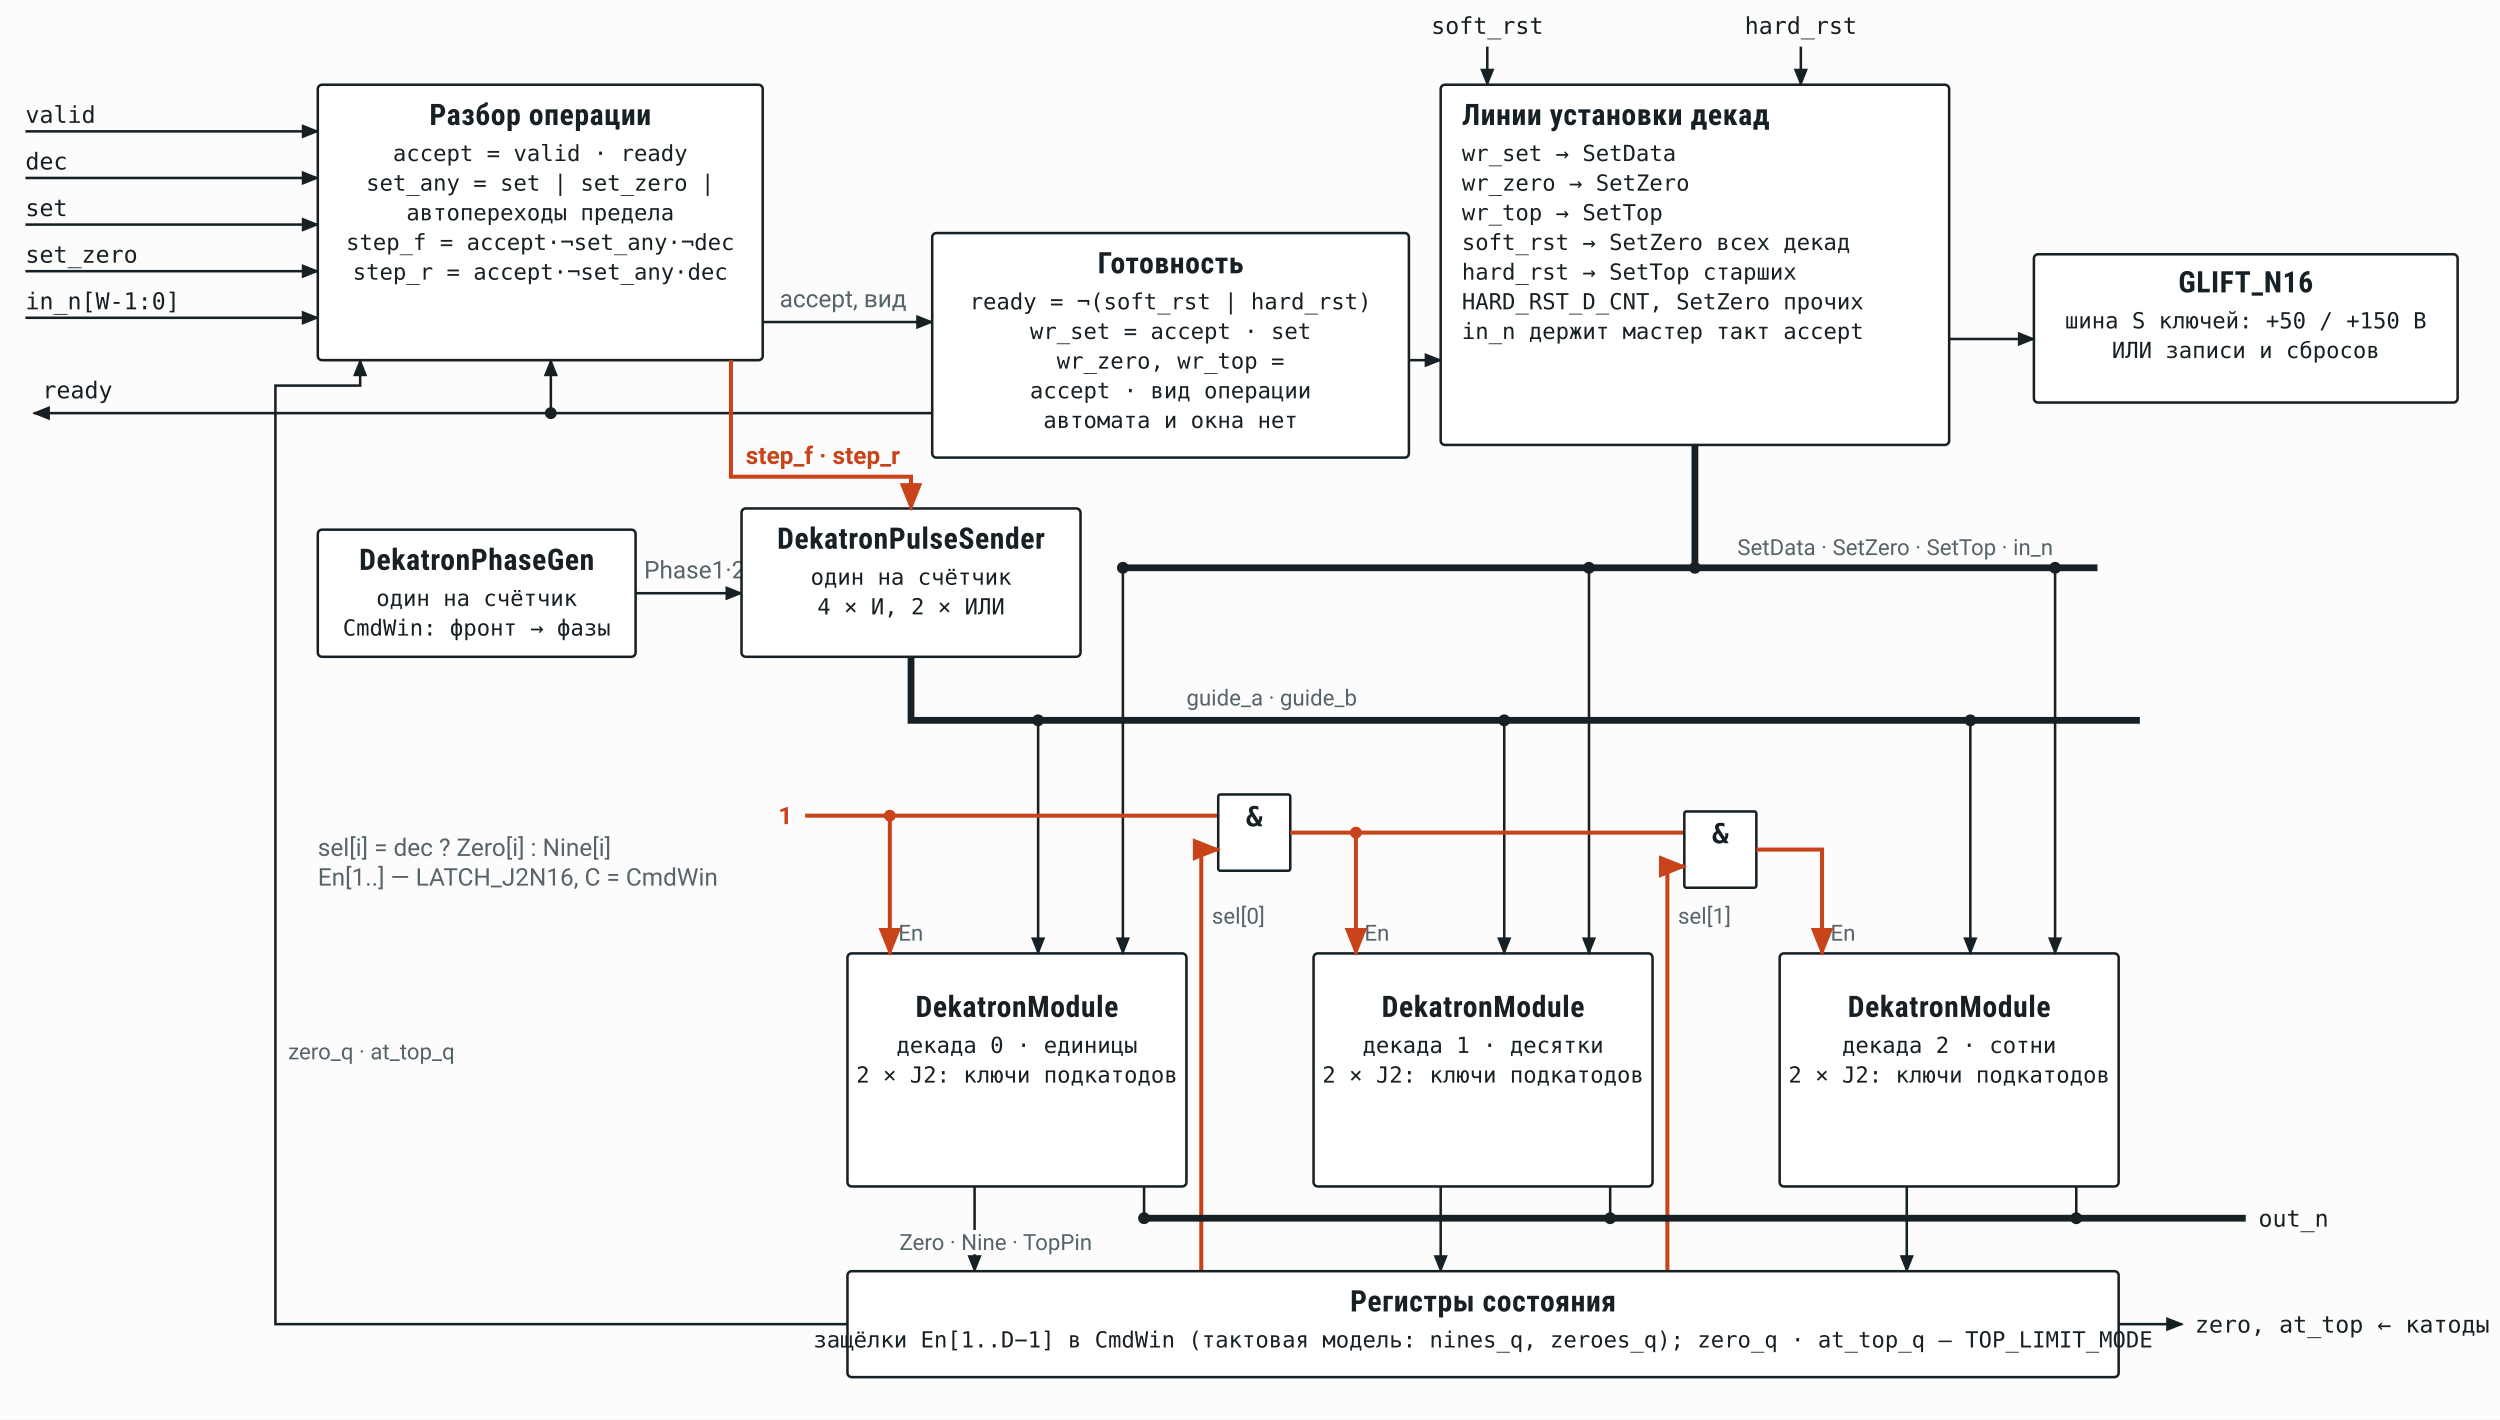
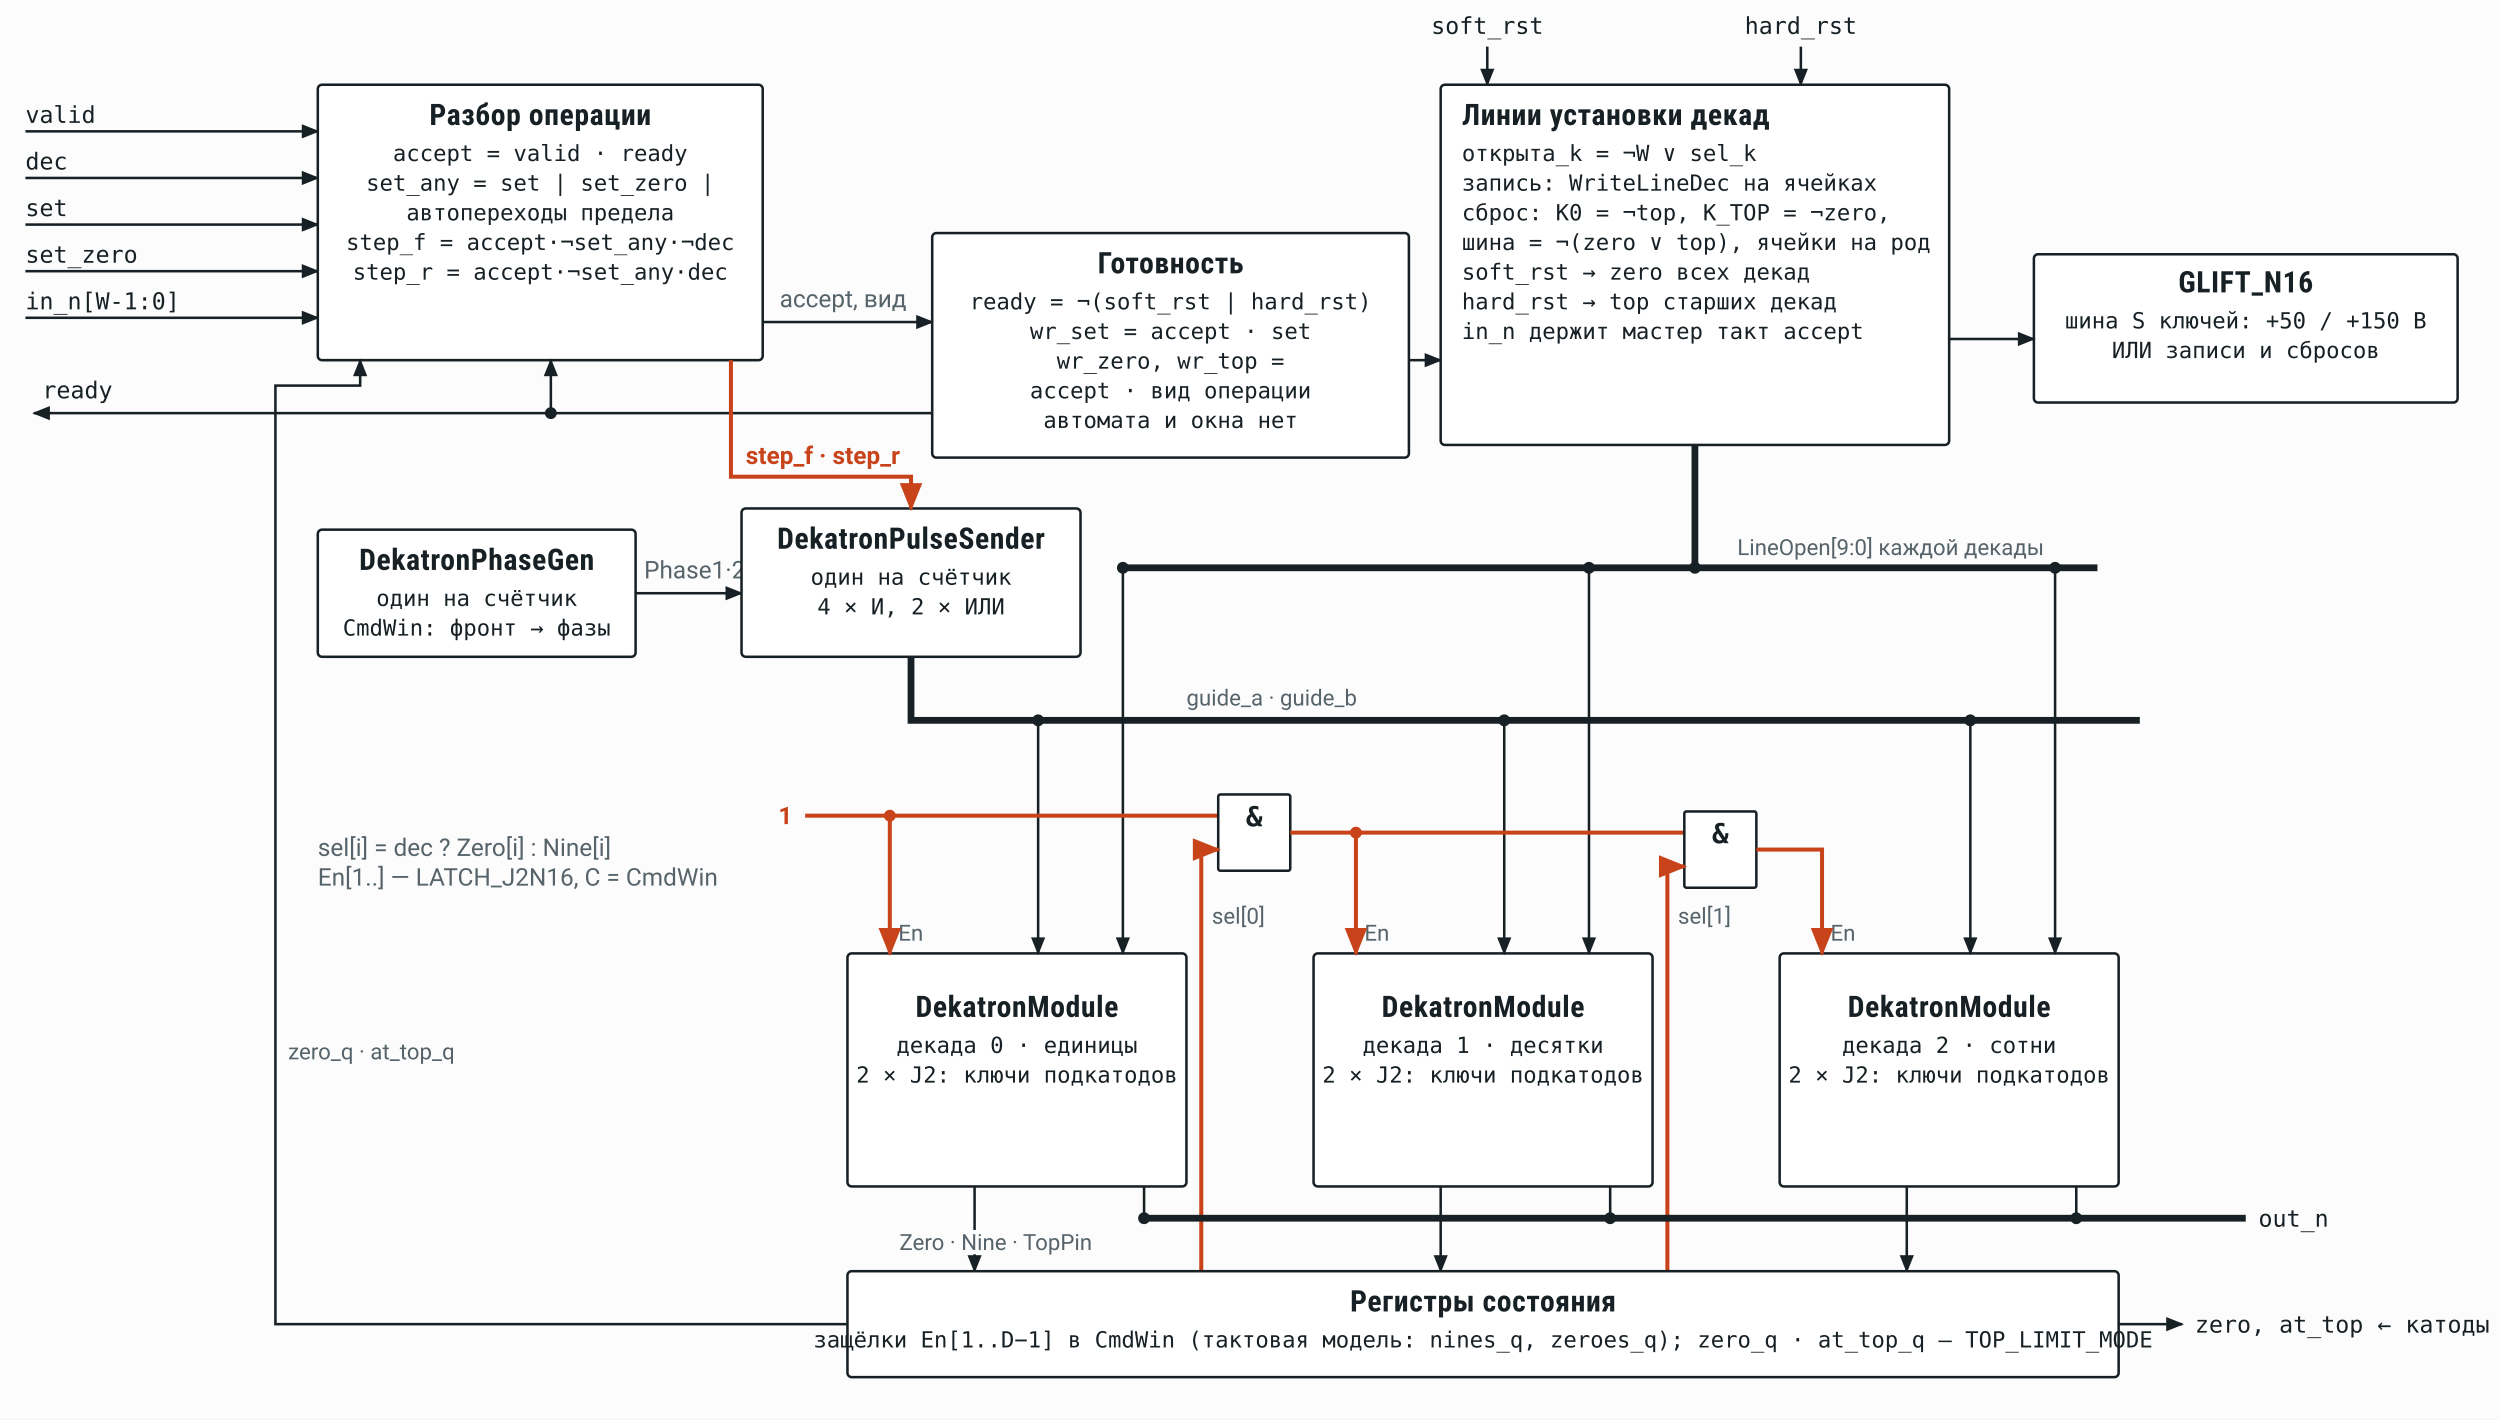
<svg xmlns="http://www.w3.org/2000/svg" viewBox="0 0 1180 670" width="1180" height="670" class="dg" role="img" aria-label="Декатронный счётчик на трёх декадах: разбор операции по Valid/Ready, готовность без автомата, разводка линий установки и физических сбросов по декадам, общие генератор фаз и формирователь импульсов, цепочка разрешений декад с катодов, по защёлке на декаду, прозрачной в окне команды CmdWin.">
  <style>
.dg { color: #172024; display: block; height: auto; color: #172024; }
.dg text { fill: currentColor; font-family: "PT Sans", "Segoe UI", Roboto, Helvetica, Arial, sans-serif; font-size: 11px; }
.dg .tt { font-family: "PT Sans Narrow", "Arial Narrow", "Roboto Condensed", Arial, sans-serif; font-weight: 700; font-size: 14px; letter-spacing: 0.02em; }
.dg .tm { font-family: "JetBrains Mono", "DejaVu Sans Mono", Consolas, "Liberation Mono", monospace; font-size: 10.5px; }
.dg .tl { fill: #56636a; font-size: 11.5px; }
.dg .tp { font-family: "JetBrains Mono", "DejaVu Sans Mono", Consolas, "Liberation Mono", monospace; font-size: 11px; }
.dg .tpi { font-family: "JetBrains Mono", "DejaVu Sans Mono", Consolas, "Liberation Mono", monospace; font-size: 10px; fill: #56636a; }
.dg .tn { fill: #56636a; font-size: 10.5px; }
.dg .tg { font-family: "JetBrains Mono", "DejaVu Sans Mono", Consolas, "Liberation Mono", monospace; font-size: 13px; font-weight: 700; }
.dg .ts { font-family: "JetBrains Mono", "DejaVu Sans Mono", Consolas, "Liberation Mono", monospace; font-size: 11.5px; font-weight: 600; }
.dg .tf { font-family: "PT Sans Narrow", "Arial Narrow", "Roboto Condensed", Arial, sans-serif; font-size: 13px; letter-spacing: 0.03em; fill: #56636a; }
.dg .tk { font-family: "PT Sans Narrow", "Arial Narrow", "Roboto Condensed", Arial, sans-serif; font-weight: 700; font-size: 14px; }
.dg .ti { font-family: "JetBrains Mono", "DejaVu Sans Mono", Consolas, "Liberation Mono", monospace; font-size: 8.5px; fill: #56636a; }
.dg .tnum { font-family: "JetBrains Mono", "DejaVu Sans Mono", Consolas, "Liberation Mono", monospace; font-size: 11px; font-weight: 700; fill: #c8431a; }
.dg .tacc { fill: #c8431a; font-weight: 700; font-size: 11.5px; }
.dg .blk { fill: #ffffff; stroke: currentColor; stroke-width: 1.2; }
.dg .blk-opt { fill: #ffffff; stroke: currentColor; stroke-width: 1.2; stroke-dasharray: 6 3; }
.dg .blk-acc { fill: rgba(200, 67, 26, 0.13); stroke: #c8431a; stroke-width: 1.6; }
.dg .frame { fill: none; stroke: #56636a; stroke-width: 1; stroke-dasharray: 2 4; }
.dg .w { fill: none; stroke: currentColor; stroke-width: 1.2; }
.dg .wd { fill: none; stroke: currentColor; stroke-width: 1.2; stroke-dasharray: 5 3; }
.dg .wacc { fill: none; stroke: #c8431a; stroke-width: 1.9; }
.dg .wbus { fill: none; stroke: currentColor; stroke-width: 3.2; }
.dg .wthin { fill: none; stroke: #56636a; stroke-width: 1; }
.dg .wv { fill: none; stroke: currentColor; stroke-width: 1.6; }
.dg .wvacc { fill: none; stroke: #c8431a; stroke-width: 2.1; }
.dg .grid { stroke: #c6cfcd; stroke-width: 1; }
.dg .ah { fill: currentColor; }
.dg .ahg { fill: #c8431a; }
.dg .ahw { fill: #a4126e; }
.dg .wwarn { fill: none; stroke: #a4126e; stroke-width: 1.8; stroke-dasharray: 6 3; }
.dg .twarn { fill: #a4126e; font-weight: 700; font-size: 11.5px; }
.dg .tl, .dg .tn, .dg .tacc, .dg .twarn { paint-order: stroke; stroke: #fbfcfb; stroke-width: 4px; stroke-linejoin: round; }
.dg .dot { fill: currentColor; }
.dg .dot-acc { fill: #c8431a; }
.dg .inv { fill: #ffffff; stroke: currentColor; stroke-width: 1.2; }
.dg .st { fill: #ffffff; stroke: currentColor; stroke-width: 1.3; }
.dg .st-acc { fill: rgba(200, 67, 26, 0.13); stroke: #c8431a; stroke-width: 1.9; }
.dg .st-dim { fill: #e3e9e8; stroke: #56636a; stroke-width: 1.1; stroke-dasharray: 4 3; }
.dg .anode { fill: #e3e9e8; stroke: #56636a; stroke-width: 1; }
.dg .kmain { fill: #ffffff; stroke: currentColor; stroke-width: 1.4; }
.dg .kga { fill: #ffffff; stroke: currentColor; stroke-width: 1.2; }
.dg .kgb { fill: #56636a; }
.dg .lit { fill: #c8431a; stroke: #c8431a; }
.dg .halo { fill: rgba(200, 67, 26, 0.13); }
.dg .tgt { fill: none; stroke: #c8431a; stroke-width: 1.3; stroke-dasharray: 3 3; }
.dg .seg { fill: #ffffff; stroke: currentColor; stroke-width: 1.1; }
.dg .seg-acc { fill: rgba(200, 67, 26, 0.13); stroke: #c8431a; stroke-width: 1.4; }
.dg .seg-off { fill: #e3e9e8; stroke: #56636a; stroke-width: 1; }
</style>
  <rect x="0" y="0" width="1180" height="670" fill="#fbfcfb" />
  <defs>
    <marker id="cnt-a" viewBox="0 0 10 10" refX="9" refY="5" markerWidth="7" markerHeight="7" orient="auto-start-reverse">
      <path d="M0,1 L10,5 L0,9 z" fill="#172024" stroke="none" stroke-width="0" class="ah" />
    </marker>
    <marker id="cnt-ag" viewBox="0 0 10 10" refX="9" refY="5" markerWidth="7" markerHeight="7" orient="auto-start-reverse">
      <path d="M0,1 L10,5 L0,9 z" fill="#c8431a" stroke="none" stroke-width="0" class="ahg" />
    </marker>
    <marker id="cnt-aw" viewBox="0 0 10 10" refX="9" refY="5" markerWidth="7" markerHeight="7" orient="auto-start-reverse">
      <path d="M0,1 L10,5 L0,9 z" fill="#a4126e" stroke="none" stroke-width="0" class="ahw" />
    </marker>
  </defs>
  <g transform="translate(0,0)">
    <text x="12" y="58" fill="#172024" font-size="11" font-family="sans-serif" class="tp" text-anchor="start">valid</text>
    <polyline points="12,62 150,62" fill="none" stroke="#172024" stroke-width="1.2" class="w" marker-end="url(#cnt-a)" />
    <text x="12" y="80" fill="#172024" font-size="11" font-family="sans-serif" class="tp" text-anchor="start">dec</text>
    <polyline points="12,84 150,84" fill="none" stroke="#172024" stroke-width="1.2" class="w" marker-end="url(#cnt-a)" />
    <text x="12" y="102" fill="#172024" font-size="11" font-family="sans-serif" class="tp" text-anchor="start">set</text>
    <polyline points="12,106 150,106" fill="none" stroke="#172024" stroke-width="1.2" class="w" marker-end="url(#cnt-a)" />
    <text x="12" y="124" fill="#172024" font-size="11" font-family="sans-serif" class="tp" text-anchor="start">set_zero</text>
    <polyline points="12,128 150,128" fill="none" stroke="#172024" stroke-width="1.2" class="w" marker-end="url(#cnt-a)" />
    <text x="12" y="146" fill="#172024" font-size="11" font-family="sans-serif" class="tp" text-anchor="start">in_n[W-1:0]</text>
    <polyline points="12,150 150,150" fill="none" stroke="#172024" stroke-width="1.2" class="w" marker-end="url(#cnt-a)" />
    <rect x="150" y="40" width="210" height="130" rx="2" fill="#ffffff" stroke="#172024" stroke-width="1.2" class="blk" />
    <text x="255" y="59" fill="#172024" font-size="14" font-family="sans-serif" class="tt" text-anchor="middle">Разбор операции</text>
    <text x="255" y="76" fill="#172024" font-size="11" font-family="sans-serif" class="tm" text-anchor="middle">accept = valid · ready</text>
    <text x="255" y="90" fill="#172024" font-size="11" font-family="sans-serif" class="tm" text-anchor="middle">set_any = set | set_zero |</text>
    <text x="255" y="104" fill="#172024" font-size="11" font-family="sans-serif" class="tm" text-anchor="middle">автопереходы предела</text>
    <text x="255" y="118" fill="#172024" font-size="11" font-family="sans-serif" class="tm" text-anchor="middle">step_f = accept·¬set_any·¬dec</text>
    <text x="255" y="132" fill="#172024" font-size="11" font-family="sans-serif" class="tm" text-anchor="middle">step_r = accept·¬set_any·dec</text>
    <polyline points="360,152 440,152" fill="none" stroke="#172024" stroke-width="1.2" class="w" marker-end="url(#cnt-a)" />
    <text x="368" y="145" fill="#56636a" font-size="11" font-family="sans-serif" class="tl" text-anchor="start">accept, вид</text>
    <rect x="440" y="110" width="225" height="106" rx="2" fill="#ffffff" stroke="#172024" stroke-width="1.2" class="blk" />
    <text x="552.5" y="129" fill="#172024" font-size="14" font-family="sans-serif" class="tt" text-anchor="middle">Готовность</text>
    <text x="552.5" y="146" fill="#172024" font-size="11" font-family="sans-serif" class="tm" text-anchor="middle">ready = ¬(soft_rst | hard_rst)</text>
    <text x="552.5" y="160" fill="#172024" font-size="11" font-family="sans-serif" class="tm" text-anchor="middle">wr_set = accept · set</text>
    <text x="552.5" y="174" fill="#172024" font-size="11" font-family="sans-serif" class="tm" text-anchor="middle">wr_zero, wr_top =</text>
    <text x="552.5" y="188" fill="#172024" font-size="11" font-family="sans-serif" class="tm" text-anchor="middle">accept · вид операции</text>
    <text x="552.5" y="202" fill="#172024" font-size="11" font-family="sans-serif" class="tm" text-anchor="middle">автомата и окна нет</text>
    <polyline points="440,195 16,195" fill="none" stroke="#172024" stroke-width="1.2" class="w" marker-end="url(#cnt-a)" />
    <text x="20" y="188" fill="#172024" font-size="11" font-family="sans-serif" class="tp" text-anchor="start">ready</text>
    <circle cx="260" cy="195" r="2.8" fill="#172024" stroke="none" stroke-width="0" class="dot" />
    <polyline points="260,195 260,170" fill="none" stroke="#172024" stroke-width="1.2" class="w" marker-end="url(#cnt-a)" />
    <text x="702" y="16" fill="#172024" font-size="11" font-family="sans-serif" class="tp" text-anchor="middle">soft_rst</text>
    <text x="850" y="16" fill="#172024" font-size="11" font-family="sans-serif" class="tp" text-anchor="middle">hard_rst</text>
    <polyline points="702,22 702,40" fill="none" stroke="#172024" stroke-width="1.2" class="w" marker-end="url(#cnt-a)" />
    <polyline points="850,22 850,40" fill="none" stroke="#172024" stroke-width="1.2" class="w" marker-end="url(#cnt-a)" />
    <polyline points="665,170 680,170" fill="none" stroke="#172024" stroke-width="1.2" class="w" marker-end="url(#cnt-a)" />
    <rect x="680" y="40" width="240" height="170" rx="2" fill="#ffffff" stroke="#172024" stroke-width="1.2" class="blk" />
    <text x="690" y="59" fill="#172024" font-size="14" font-family="sans-serif" class="tt" text-anchor="start">Линии установки декад</text>
-     <text x="690" y="76" fill="#172024" font-size="11" font-family="sans-serif" class="tm" text-anchor="start">wr_set  → SetData</text>
-     <text x="690" y="90" fill="#172024" font-size="11" font-family="sans-serif" class="tm" text-anchor="start">wr_zero → SetZero</text>
-     <text x="690" y="104" fill="#172024" font-size="11" font-family="sans-serif" class="tm" text-anchor="start">wr_top  → SetTop</text>
-     <text x="690" y="118" fill="#172024" font-size="11" font-family="sans-serif" class="tm" text-anchor="start">soft_rst → SetZero всех декад</text>
-     <text x="690" y="132" fill="#172024" font-size="11" font-family="sans-serif" class="tm" text-anchor="start">hard_rst → SetTop старших</text>
-     <text x="690" y="146" fill="#172024" font-size="11" font-family="sans-serif" class="tm" text-anchor="start">HARD_RST_D_CNT, SetZero прочих</text>
+     <text x="690" y="76" fill="#172024" font-size="11" font-family="sans-serif" class="tm" text-anchor="start">открыта_k = ¬W ∨ sel_k</text>
+     <text x="690" y="90" fill="#172024" font-size="11" font-family="sans-serif" class="tm" text-anchor="start">запись: WriteLineDec на ячейках</text>
+     <text x="690" y="104" fill="#172024" font-size="11" font-family="sans-serif" class="tm" text-anchor="start">сброс: K0 = ¬top, K_TOP = ¬zero,</text>
+     <text x="690" y="118" fill="#172024" font-size="11" font-family="sans-serif" class="tm" text-anchor="start">шина = ¬(zero ∨ top), ячейки на род</text>
+     <text x="690" y="132" fill="#172024" font-size="11" font-family="sans-serif" class="tm" text-anchor="start">soft_rst → zero всех декад</text>
+     <text x="690" y="146" fill="#172024" font-size="11" font-family="sans-serif" class="tm" text-anchor="start">hard_rst → top старших декад</text>
    <text x="690" y="160" fill="#172024" font-size="11" font-family="sans-serif" class="tm" text-anchor="start">in_n держит мастер такт accept</text>
    <rect x="960" y="120" width="200" height="70" rx="2" fill="#ffffff" stroke="#172024" stroke-width="1.2" class="blk" />
    <text x="1060" y="138" fill="#172024" font-size="14" font-family="sans-serif" class="tt" text-anchor="middle">GLIFT_N16</text>
    <text x="1060" y="155" fill="#172024" font-size="11" font-family="sans-serif" class="tm" text-anchor="middle">шина S ключей: +50 / +150 В</text>
    <text x="1060" y="169" fill="#172024" font-size="11" font-family="sans-serif" class="tm" text-anchor="middle">ИЛИ записи и сбросов</text>
    <polyline points="920,160 960,160" fill="none" stroke="#172024" stroke-width="1.2" class="w" marker-end="url(#cnt-a)" />
    <rect x="150" y="250" width="150" height="60" rx="2" fill="#ffffff" stroke="#172024" stroke-width="1.2" class="blk" />
    <text x="225" y="269" fill="#172024" font-size="14" font-family="sans-serif" class="tt" text-anchor="middle">DekatronPhaseGen</text>
    <text x="225" y="286" fill="#172024" font-size="11" font-family="sans-serif" class="tm" text-anchor="middle">один на счётчик</text>
    <text x="225" y="300" fill="#172024" font-size="11" font-family="sans-serif" class="tm" text-anchor="middle">CmdWin: фронт → фазы</text>
    <polyline points="300,280 350,280" fill="none" stroke="#172024" stroke-width="1.2" class="w" marker-end="url(#cnt-a)" />
    <text x="304" y="273" fill="#56636a" font-size="11" font-family="sans-serif" class="tl" text-anchor="start">Phase1·2</text>
    <rect x="350" y="240" width="160" height="70" rx="2" fill="#ffffff" stroke="#172024" stroke-width="1.2" class="blk" />
    <text x="430" y="259" fill="#172024" font-size="14" font-family="sans-serif" class="tt" text-anchor="middle">DekatronPulseSender</text>
    <text x="430" y="276" fill="#172024" font-size="11" font-family="sans-serif" class="tm" text-anchor="middle">один на счётчик</text>
    <text x="430" y="290" fill="#172024" font-size="11" font-family="sans-serif" class="tm" text-anchor="middle">4 × И, 2 × ИЛИ</text>
    <polyline points="345,170 345,225 430,225 430,240" fill="none" stroke="#c8431a" stroke-width="1.9" class="wacc" marker-end="url(#cnt-ag)" />
    <text x="352" y="219" fill="#c8431a" font-size="11" font-family="sans-serif" class="tacc" text-anchor="start">step_f · step_r</text>
    <polyline points="430,310 430,340 1010,340" fill="none" stroke="#172024" stroke-width="3.2" class="wbus" />
    <text x="560" y="333" fill="#56636a" font-size="10.5" font-family="sans-serif" class="tn" text-anchor="start">guide_a · guide_b</text>
    <polyline points="800,210 800,268" fill="none" stroke="#172024" stroke-width="3.2" class="wbus" />
    <circle cx="800" cy="268" r="2.8" fill="#172024" stroke="none" stroke-width="0" class="dot" />
    <polyline points="530,268 990,268" fill="none" stroke="#172024" stroke-width="3.2" class="wbus" />
-     <text x="820" y="262" fill="#56636a" font-size="10.5" font-family="sans-serif" class="tn" text-anchor="start">SetData · SetZero · SetTop · in_n</text>
+     <text x="820" y="262" fill="#56636a" font-size="10.5" font-family="sans-serif" class="tn" text-anchor="start">LineOpen[9:0] каждой декады</text>
    <rect x="400" y="450" width="160" height="110" rx="2" fill="#ffffff" stroke="#172024" stroke-width="1.2" class="blk" />
    <text x="480" y="480" fill="#172024" font-size="14" font-family="sans-serif" class="tt" text-anchor="middle">DekatronModule</text>
    <text x="480" y="497" fill="#172024" font-size="11" font-family="sans-serif" class="tm" text-anchor="middle">декада 0 · единицы</text>
    <text x="480" y="511" fill="#172024" font-size="11" font-family="sans-serif" class="tm" text-anchor="middle">2 × J2: ключи подкатодов</text>
    <polyline points="490,340 490,450" fill="none" stroke="#172024" stroke-width="1.2" class="w" marker-end="url(#cnt-a)" />
    <circle cx="490" cy="340" r="2.8" fill="#172024" stroke="none" stroke-width="0" class="dot" />
    <polyline points="530,268 530,450" fill="none" stroke="#172024" stroke-width="1.2" class="w" marker-end="url(#cnt-a)" />
    <circle cx="530" cy="268" r="2.8" fill="#172024" stroke="none" stroke-width="0" class="dot" />
    <text x="424" y="444" fill="#56636a" font-size="10.5" font-family="sans-serif" class="tn" text-anchor="start">En</text>
    <rect x="620" y="450" width="160" height="110" rx="2" fill="#ffffff" stroke="#172024" stroke-width="1.2" class="blk" />
    <text x="700" y="480" fill="#172024" font-size="14" font-family="sans-serif" class="tt" text-anchor="middle">DekatronModule</text>
    <text x="700" y="497" fill="#172024" font-size="11" font-family="sans-serif" class="tm" text-anchor="middle">декада 1 · десятки</text>
    <text x="700" y="511" fill="#172024" font-size="11" font-family="sans-serif" class="tm" text-anchor="middle">2 × J2: ключи подкатодов</text>
    <polyline points="710,340 710,450" fill="none" stroke="#172024" stroke-width="1.2" class="w" marker-end="url(#cnt-a)" />
    <circle cx="710" cy="340" r="2.8" fill="#172024" stroke="none" stroke-width="0" class="dot" />
    <polyline points="750,268 750,450" fill="none" stroke="#172024" stroke-width="1.2" class="w" marker-end="url(#cnt-a)" />
    <circle cx="750" cy="268" r="2.8" fill="#172024" stroke="none" stroke-width="0" class="dot" />
    <text x="644" y="444" fill="#56636a" font-size="10.5" font-family="sans-serif" class="tn" text-anchor="start">En</text>
    <rect x="840" y="450" width="160" height="110" rx="2" fill="#ffffff" stroke="#172024" stroke-width="1.2" class="blk" />
    <text x="920" y="480" fill="#172024" font-size="14" font-family="sans-serif" class="tt" text-anchor="middle">DekatronModule</text>
    <text x="920" y="497" fill="#172024" font-size="11" font-family="sans-serif" class="tm" text-anchor="middle">декада 2 · сотни</text>
    <text x="920" y="511" fill="#172024" font-size="11" font-family="sans-serif" class="tm" text-anchor="middle">2 × J2: ключи подкатодов</text>
    <polyline points="930,340 930,450" fill="none" stroke="#172024" stroke-width="1.2" class="w" marker-end="url(#cnt-a)" />
    <circle cx="930" cy="340" r="2.8" fill="#172024" stroke="none" stroke-width="0" class="dot" />
    <polyline points="970,268 970,450" fill="none" stroke="#172024" stroke-width="1.2" class="w" marker-end="url(#cnt-a)" />
    <circle cx="970" cy="268" r="2.8" fill="#172024" stroke="none" stroke-width="0" class="dot" />
    <text x="864" y="444" fill="#56636a" font-size="10.5" font-family="sans-serif" class="tn" text-anchor="start">En</text>
    <polyline points="380,385 575,385" fill="none" stroke="#c8431a" stroke-width="1.9" class="wacc" />
    <text x="374" y="389" fill="#c8431a" font-size="11" font-family="sans-serif" class="tacc" text-anchor="end">1</text>
    <circle cx="420" cy="385" r="2.8" fill="#c8431a" stroke="none" stroke-width="0" class="dot-acc" />
    <polyline points="420,385 420,450" fill="none" stroke="#c8431a" stroke-width="1.9" class="wacc" marker-end="url(#cnt-ag)" />
    <rect x="575" y="375" width="34" height="36" rx="1" fill="#ffffff" stroke="#172024" stroke-width="1.2" class="blk" />
    <text x="592" y="390" fill="#172024" font-size="13" font-family="sans-serif" class="tg" text-anchor="middle">&amp;</text>
    <polyline points="567,600 567,401 575,401" fill="none" stroke="#c8431a" stroke-width="1.9" class="wacc" marker-end="url(#cnt-ag)" />
    <text x="572" y="436" fill="#56636a" font-size="10.5" font-family="sans-serif" class="tn" text-anchor="start">sel[0]</text>
    <polyline points="609,393 640,393" fill="none" stroke="#c8431a" stroke-width="1.9" class="wacc" />
    <circle cx="640" cy="393" r="2.8" fill="#c8431a" stroke="none" stroke-width="0" class="dot-acc" />
    <polyline points="640,393 640,450" fill="none" stroke="#c8431a" stroke-width="1.9" class="wacc" marker-end="url(#cnt-ag)" />
    <polyline points="640,393 795,393" fill="none" stroke="#c8431a" stroke-width="1.9" class="wacc" />
    <rect x="795" y="383" width="34" height="36" rx="1" fill="#ffffff" stroke="#172024" stroke-width="1.2" class="blk" />
    <text x="812" y="398" fill="#172024" font-size="13" font-family="sans-serif" class="tg" text-anchor="middle">&amp;</text>
    <polyline points="787,600 787,409 795,409" fill="none" stroke="#c8431a" stroke-width="1.9" class="wacc" marker-end="url(#cnt-ag)" />
    <text x="792" y="436" fill="#56636a" font-size="10.5" font-family="sans-serif" class="tn" text-anchor="start">sel[1]</text>
    <polyline points="829,401 860,401 860,450" fill="none" stroke="#c8431a" stroke-width="1.9" class="wacc" marker-end="url(#cnt-ag)" />
    <text x="150" y="404" fill="#56636a" font-size="11" font-family="sans-serif" class="tl" text-anchor="start">sel[i] = dec ? Zero[i] : Nine[i]</text>
    <text x="150" y="418" fill="#56636a" font-size="11" font-family="sans-serif" class="tl" text-anchor="start">En[1..] — LATCH_J2N16, C = CmdWin</text>
    <polyline points="540,575 1060,575" fill="none" stroke="#172024" stroke-width="3.2" class="wbus" />
    <polyline points="540,560 540,575" fill="none" stroke="#172024" stroke-width="1.2" class="w" />
    <circle cx="540" cy="575" r="2.8" fill="#172024" stroke="none" stroke-width="0" class="dot" />
    <polyline points="460,560 460,600" fill="none" stroke="#172024" stroke-width="1.2" class="w" marker-end="url(#cnt-a)" />
    <polyline points="760,560 760,575" fill="none" stroke="#172024" stroke-width="1.2" class="w" />
    <circle cx="760" cy="575" r="2.8" fill="#172024" stroke="none" stroke-width="0" class="dot" />
    <polyline points="680,560 680,600" fill="none" stroke="#172024" stroke-width="1.2" class="w" marker-end="url(#cnt-a)" />
    <polyline points="980,560 980,575" fill="none" stroke="#172024" stroke-width="1.2" class="w" />
    <circle cx="980" cy="575" r="2.8" fill="#172024" stroke="none" stroke-width="0" class="dot" />
    <polyline points="900,560 900,600" fill="none" stroke="#172024" stroke-width="1.2" class="w" marker-end="url(#cnt-a)" />
    <text x="1066" y="579" fill="#172024" font-size="11" font-family="sans-serif" class="tp" text-anchor="start">out_n</text>
    <text x="470" y="590" fill="#56636a" font-size="10.5" font-family="sans-serif" class="tn" text-anchor="middle">Zero · Nine · TopPin</text>
    <rect x="400" y="600" width="600" height="50" rx="2" fill="#ffffff" stroke="#172024" stroke-width="1.2" class="blk" />
    <text x="700" y="619" fill="#172024" font-size="14" font-family="sans-serif" class="tt" text-anchor="middle">Регистры состояния</text>
    <text x="700" y="636" fill="#172024" font-size="11" font-family="sans-serif" class="tm" text-anchor="middle">защёлки En[1..D−1] в CmdWin (тактовая модель: nines_q, zeroes_q); zero_q · at_top_q — TOP_LIMIT_MODE</text>
    <polyline points="1000,625 1030,625" fill="none" stroke="#172024" stroke-width="1.2" class="w" marker-end="url(#cnt-a)" />
    <text x="1036" y="629" fill="#172024" font-size="11" font-family="sans-serif" class="tp" text-anchor="start">zero, at_top ← катоды</text>
    <polyline points="400,625 130,625 130,182 170,182 170,170" fill="none" stroke="#172024" stroke-width="1.2" class="w" marker-end="url(#cnt-a)" />
    <text x="136" y="500" fill="#56636a" font-size="10.5" font-family="sans-serif" class="tn" text-anchor="start">zero_q · at_top_q</text>
  </g>
</svg>
